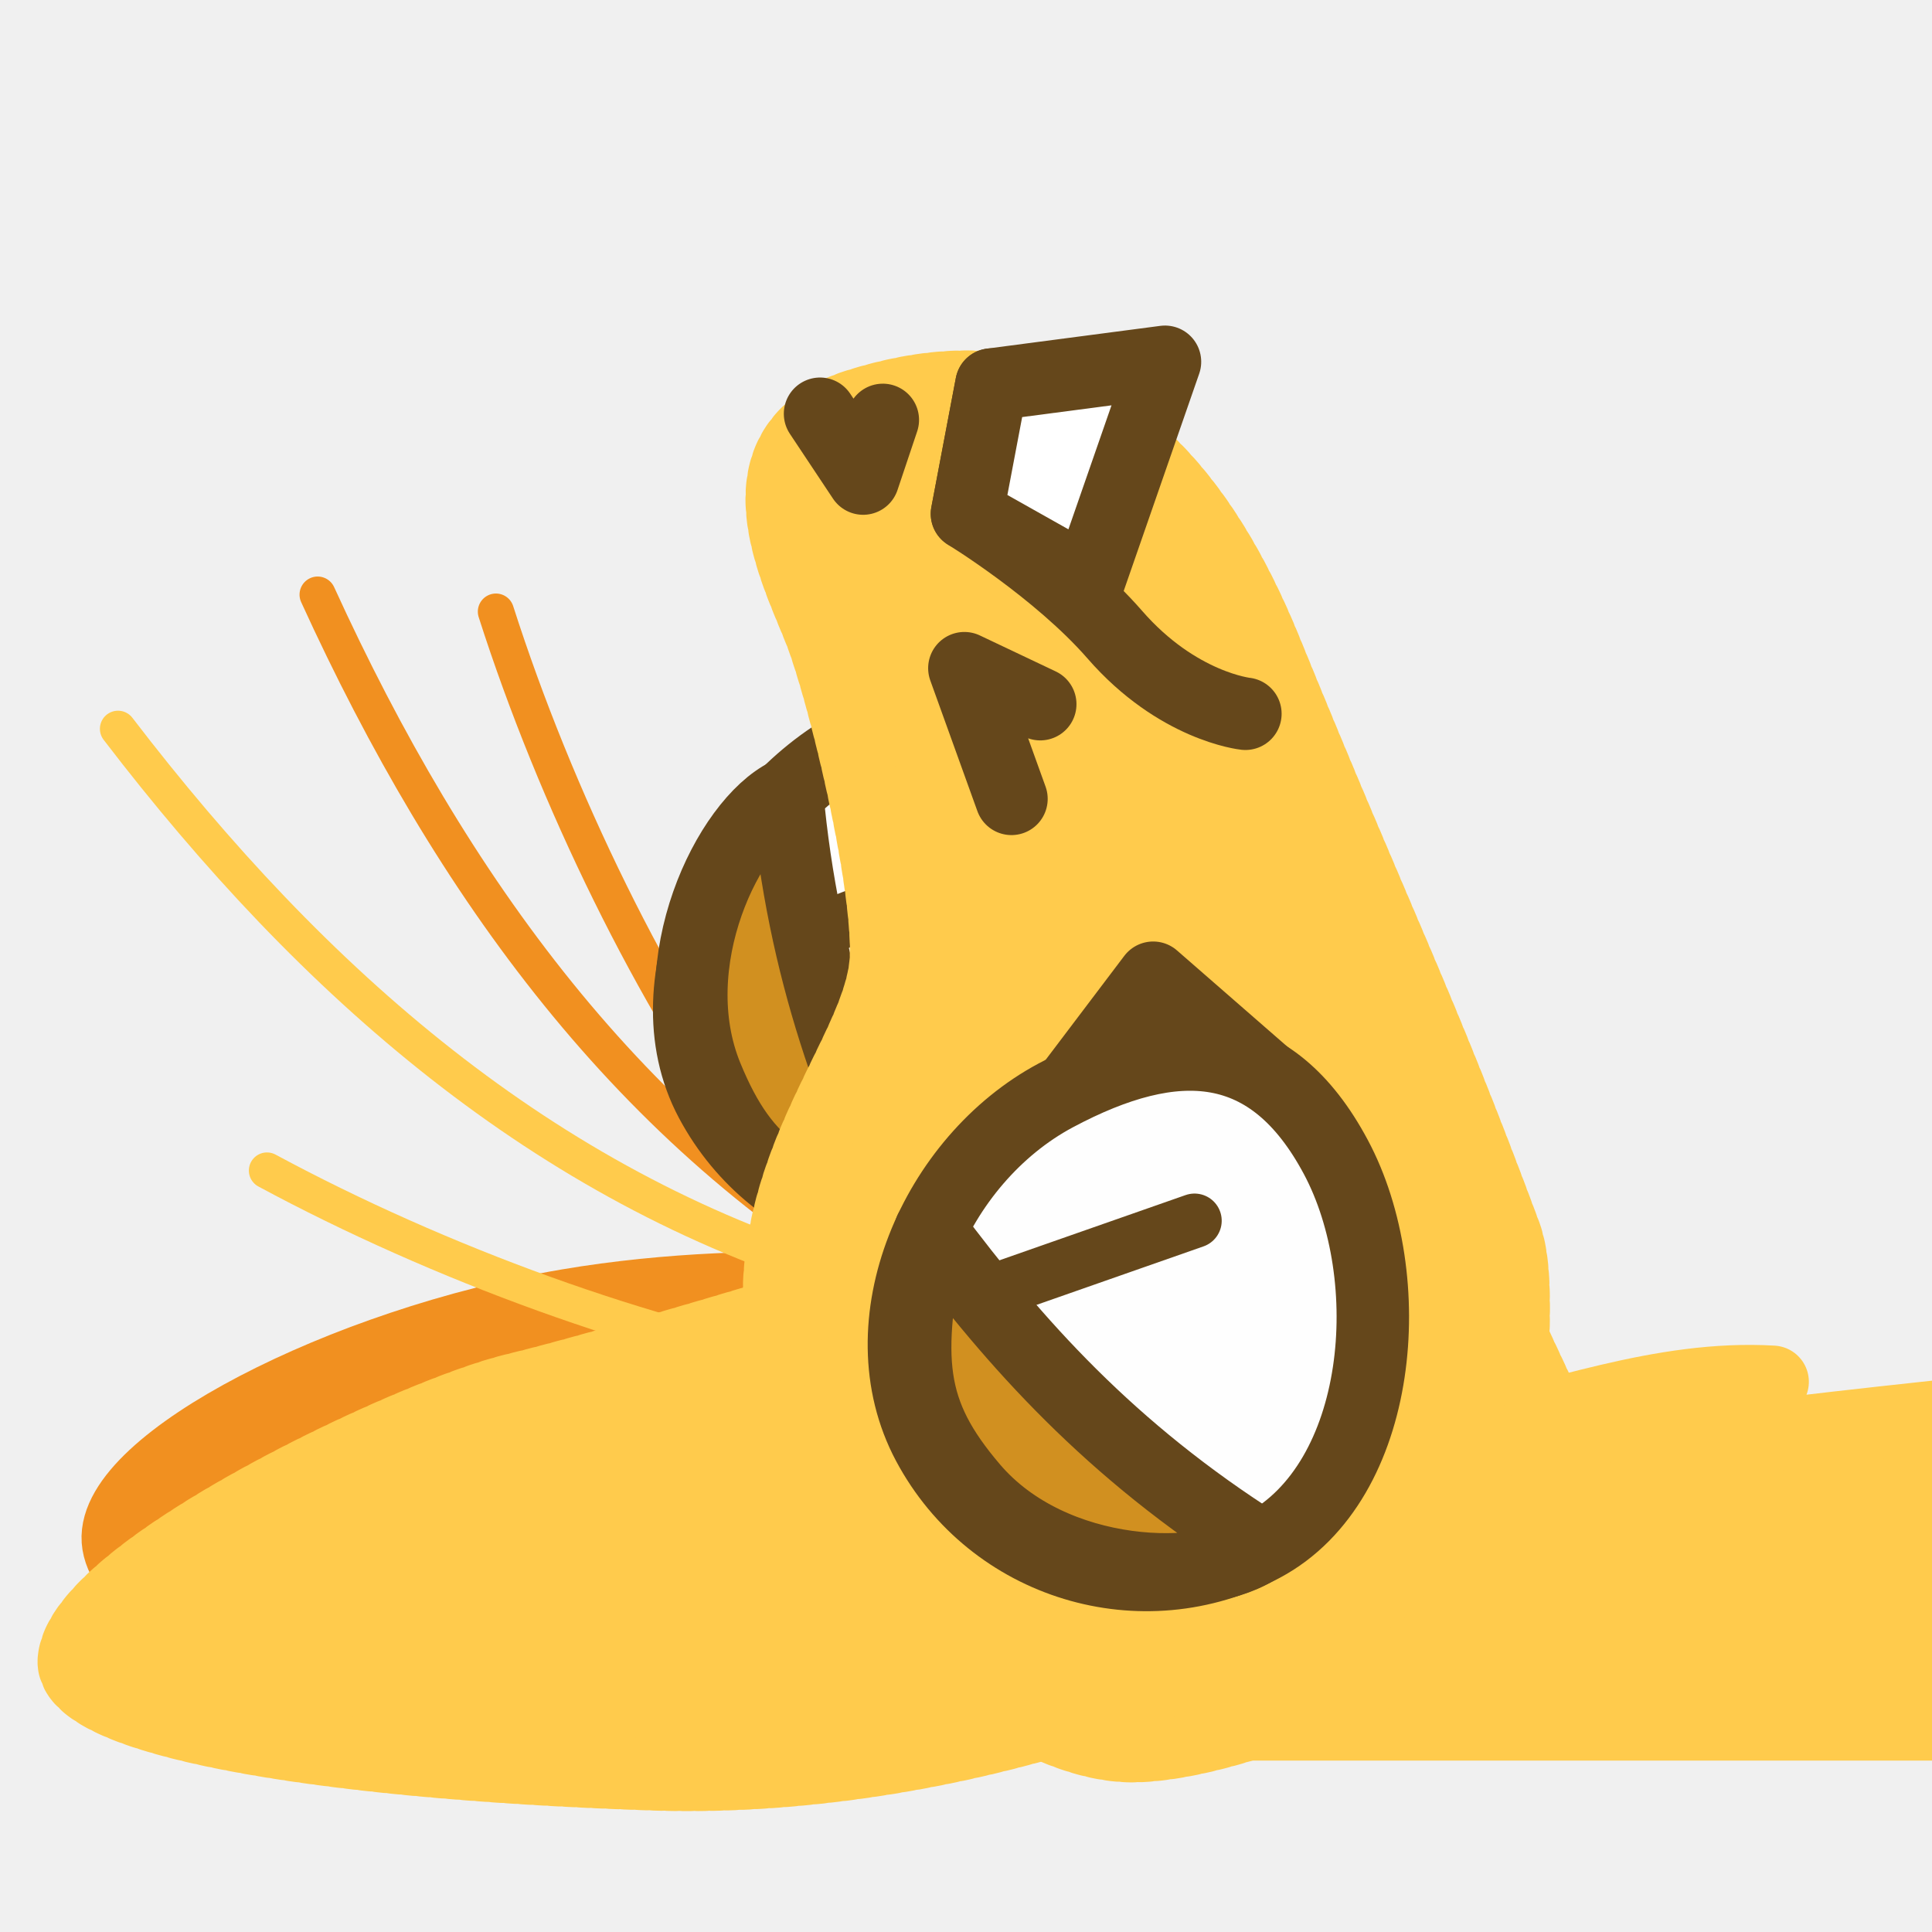
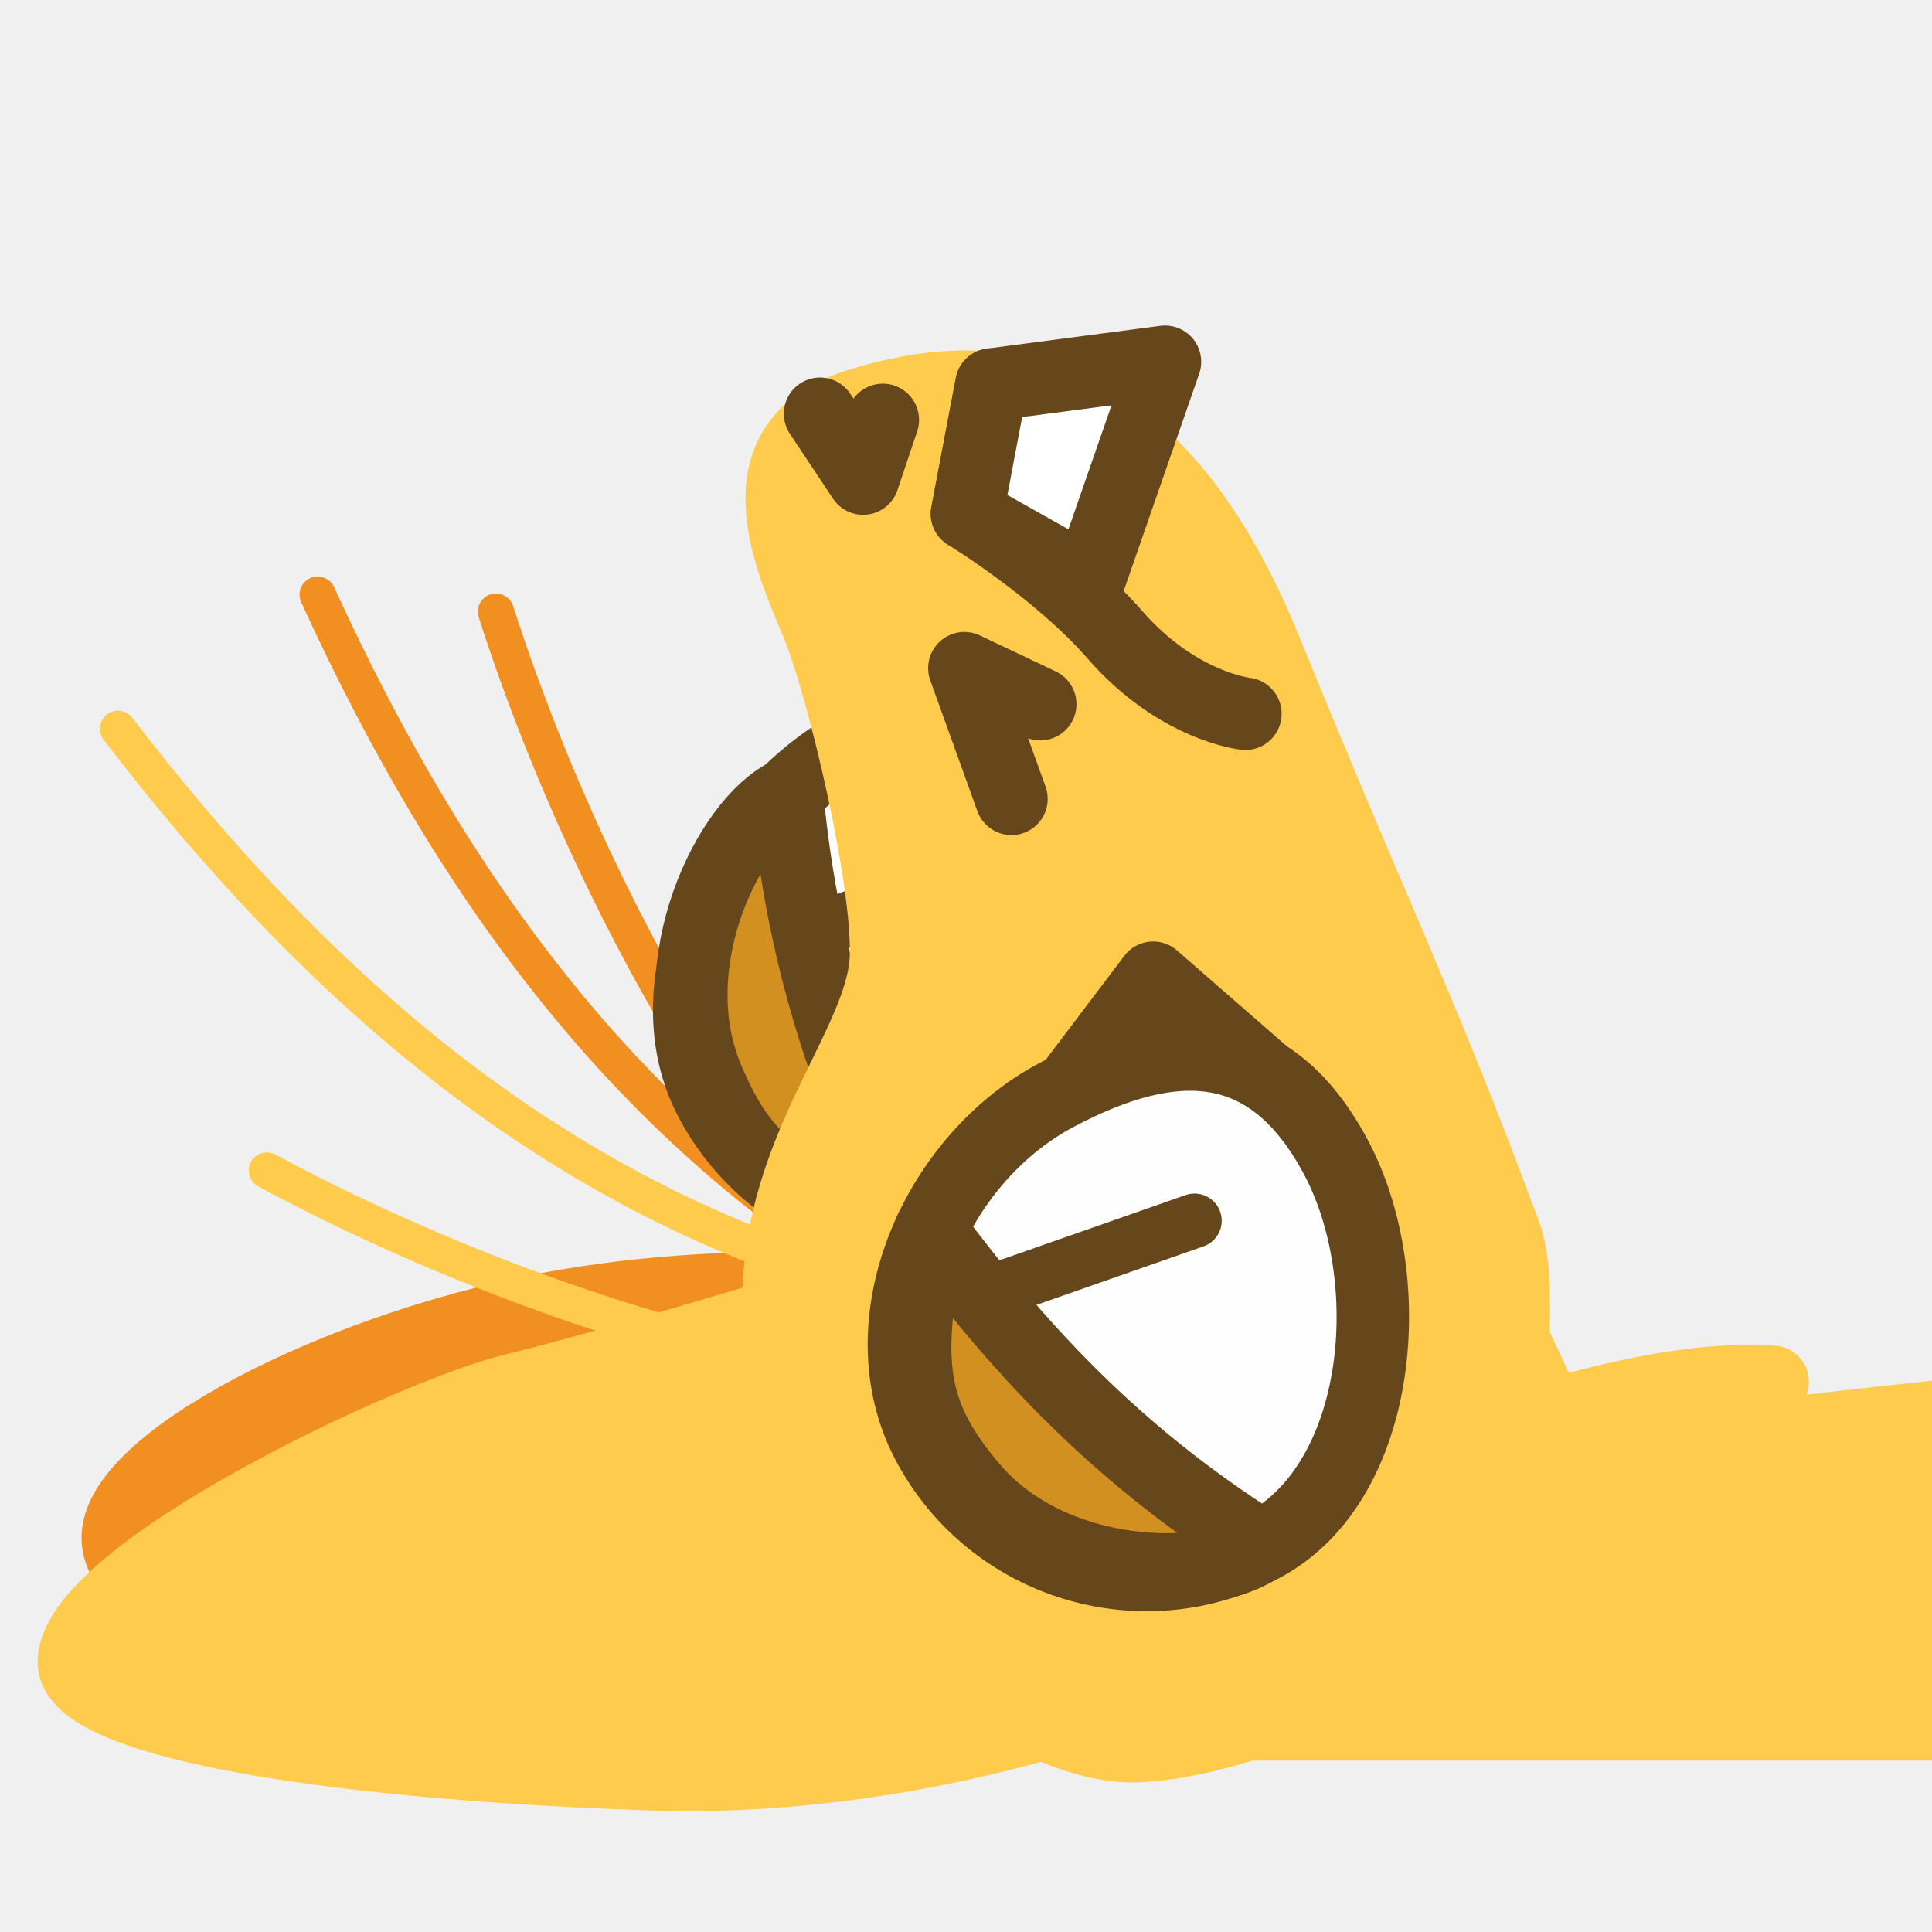
<svg xmlns="http://www.w3.org/2000/svg" version="1.1" id="svg824" width="1706.667" height="1706.667" viewBox="0 0 1706.667 1706.667">
  <defs id="defs828" />
  <g id="layer1" style="display:inline">
    <g id="g12988" transform="rotate(5.809256,-745.8359,2202.821)">
      <path style="fill:#ffcb4c;stroke:#ffcb4c;stroke-width:64;stroke-linecap:round;stroke-linejoin:round;stroke-dashoffset:172.8;paint-order:fill markers stroke;stop-color:#000000" d="m 944.935,1347.74 730.569,-74.328 -28.022,-275.43 c 0,0 -166.569,34.723 -239.943,52.726 4.238,-18.68 21.521,-38.487 47.072,-59.008 -98.174,4.196 -188.123,51.046 -281.314,81.08" id="path957" />
      <g id="g1" transform="matrix(0.1787252,0.983899,0.983899,-0.1787252,-390.9086,383.7513)">
        <path style="display:none;fill:#123456;fill-opacity:1;stroke:#123456;stroke-width:64;stroke-linecap:round;stroke-linejoin:round;stroke-opacity:1;paint-order:fill markers stroke" d="m 1191.726,500.203 c 1.215,15.487 5.454,702.438 5.454,702.438 -11.045,289.434 61.965,413.052 103.158,569.714 l -72.965,-851.363 z" id="path1" />
        <path style="display:inline;fill:none;fill-opacity:1;stroke:#f19020;stroke-width:32;stroke-linecap:round;stroke-linejoin:round;stroke-miterlimit:4;stroke-dasharray:none;stroke-dashoffset:0;stroke-opacity:1;paint-order:fill markers stroke;stop-color:#000000" d="M 161.525,636.022 C 329.338,675.585 512.294,747.437 649.123,831.826" id="path6280-0-6" />
        <path style="display:inline;fill:none;fill-opacity:1;stroke:#f19020;stroke-width:32;stroke-linecap:round;stroke-linejoin:round;stroke-miterlimit:4;stroke-dasharray:none;stroke-dashoffset:0;stroke-opacity:1;paint-order:fill markers stroke;stop-color:#000000" d="m 134.233,480.184 c 267.676,97.685 497.002,238.816 651.955,464.199" id="path6280-3" />
        <path style="opacity:1;fill:#f19020;fill-opacity:1;stroke:#f19020;stroke-width:64;stroke-linecap:round;stroke-miterlimit:4;stroke-dasharray:none;stroke-dashoffset:0;stroke-opacity:1;paint-order:fill markers stroke;stop-color:#000000" d="m 799.017,1006.27 c 0,0 -38.166,-173.08 -21.744,-355.073 18.066,-200.21 107.549,-411.822 176.133,-412.329 68.584,-0.507 167.595,201.965 188.322,342.469 20.726,140.504 -29.831,445.008 -29.831,445.008 z" id="path1640" />
        <g id="g12997" transform="rotate(23.60948,683.0309,890.4675)">
          <path id="path1915-9" style="display:inline;fill:#fefefe;stroke:#65471b;stroke-width:64;stroke-linecap:round;stroke-linejoin:round;paint-order:fill markers stroke;stop-color:#000000" d="m 792.618,1048.728 c 10e-6,120.717 -155.86,218.577 -276.577,218.577 -120.717,0 -160.577,-55.86 -160.577,-176.577 0,-120.717 97.86,-260.577 218.577,-260.577 120.717,0 218.577,97.86 218.577,218.577 z" />
          <path style="opacity:1;fill:#ffffff;fill-opacity:1;stroke:#65471b;stroke-width:48;stroke-linecap:round;stroke-linejoin:round;stroke-miterlimit:4;stroke-dasharray:none;stroke-dashoffset:0;stroke-opacity:1;paint-order:fill markers stroke;stop-color:#000000" d="m 483.218,961.446 20.135,168.808" id="path2372" />
          <path id="path2-9" style="display:inline;fill:#d19020;fill-opacity:1;stroke:#65471b;stroke-width:64;stroke-linecap:round;stroke-linejoin:round;paint-order:fill markers stroke;stop-color:#000000" d="M 366.635,1017.178 C 511.348,956.017 636.469,940.559 761.901,936.137 681.072,852.199 641.467,828.184 553.595,837.013 445.368,847.888 364.593,959.414 366.635,1017.178 Z" />
        </g>
-         <path id="path1148" style="display:inline;opacity:1;fill:#ffcb4c;stroke:#ffcb4c;stroke-width:64;stroke-linecap:round;stroke-linejoin:round;stroke-miterlimit:4;stroke-dasharray:6.4, 6.4;stroke-dashoffset:0;stroke-opacity:1;paint-order:fill markers stroke;stop-color:#000000" d="m 1142.123,1378.255 c 0,0 4.235,-9.958 10.51,-26.42 3.138,-8.231 6.786,-18.087 10.669,-29.139 3.882,-11.052 8.001,-23.298 12.079,-36.307 4.078,-13.008 8.115,-26.779 11.841,-40.881 3.725,-14.102 7.136,-28.535 9.959,-42.867 1.411,-7.166 2.675,-14.308 3.758,-21.37 1.083,-7.062 1.984,-14.043 2.669,-20.893 0.685,-6.849 1.156,-13.565 1.376,-20.094 0.22,-6.529 0.188,-12.872 -0.127,-18.973 -0.315,-6.101 -1.118,-12.26 -2.348,-18.445 -1.23,-6.186 -2.887,-12.399 -4.908,-18.607 -2.021,-6.208 -4.405,-12.412 -7.091,-18.581 -2.687,-6.168 -5.675,-12.302 -8.902,-18.368 -3.228,-6.067 -6.695,-12.066 -10.339,-17.969 -3.644,-5.903 -7.466,-11.708 -11.402,-17.385 -7.872,-11.354 -16.204,-22.195 -24.497,-32.272 -8.292,-10.077 -16.544,-19.391 -24.259,-27.694 -7.715,-8.303 -14.892,-15.596 -21.032,-21.628 -12.281,-12.065 -20.416,-19.093 -20.416,-19.093 C 978.176,853.833 854.13,824.669 759.17,841.053 639.637,861.676 563,948.074 492.207,955.684 421.414,963.294 254.909,936.296 201.68,920.259 148.451,904.222 31.115,852.937 4.481,969.001 -22.154,1085.065 -6.417,1229.942 248.231,1311.16 c 257.5,82.127 316.683,109.353 531.427,170.625 22.446,6.404 55.374,3.733 93.054,-0.127 l 200.546,75.184 -55.008,-106.174 c 6.848,-2.289 13.605,-4.66 20.186,-7.151 l 131.135,54.725 -49.874,-97.831 c 5.814,-4.611 11.153,-9.335 15.637,-14.236 2.199,-2.402 4.517,-5.258 6.787,-7.921 z" />
+         <path id="path1148" style="display:inline;opacity:1;fill:#ffcb4c;stroke:#ffcb4c;stroke-width:64;stroke-linecap:round;stroke-linejoin:round;stroke-miterlimit:4;stroke-dasharray:none;stroke-dashoffset:0;stroke-opacity:1;paint-order:fill markers stroke;stop-color:#000000" d="m 1142.123,1378.255 c 0,0 4.235,-9.958 10.51,-26.42 3.138,-8.231 6.786,-18.087 10.669,-29.139 3.882,-11.052 8.001,-23.298 12.079,-36.307 4.078,-13.008 8.115,-26.779 11.841,-40.881 3.725,-14.102 7.136,-28.535 9.959,-42.867 1.411,-7.166 2.675,-14.308 3.758,-21.37 1.083,-7.062 1.984,-14.043 2.669,-20.893 0.685,-6.849 1.156,-13.565 1.376,-20.094 0.22,-6.529 0.188,-12.872 -0.127,-18.973 -0.315,-6.101 -1.118,-12.26 -2.348,-18.445 -1.23,-6.186 -2.887,-12.399 -4.908,-18.607 -2.021,-6.208 -4.405,-12.412 -7.091,-18.581 -2.687,-6.168 -5.675,-12.302 -8.902,-18.368 -3.228,-6.067 -6.695,-12.066 -10.339,-17.969 -3.644,-5.903 -7.466,-11.708 -11.402,-17.385 -7.872,-11.354 -16.204,-22.195 -24.497,-32.272 -8.292,-10.077 -16.544,-19.391 -24.259,-27.694 -7.715,-8.303 -14.892,-15.596 -21.032,-21.628 -12.281,-12.065 -20.416,-19.093 -20.416,-19.093 C 978.176,853.833 854.13,824.669 759.17,841.053 639.637,861.676 563,948.074 492.207,955.684 421.414,963.294 254.909,936.296 201.68,920.259 148.451,904.222 31.115,852.937 4.481,969.001 -22.154,1085.065 -6.417,1229.942 248.231,1311.16 c 257.5,82.127 316.683,109.353 531.427,170.625 22.446,6.404 55.374,3.733 93.054,-0.127 l 200.546,75.184 -55.008,-106.174 c 6.848,-2.289 13.605,-4.66 20.186,-7.151 l 131.135,54.725 -49.874,-97.831 c 5.814,-4.611 11.153,-9.335 15.637,-14.236 2.199,-2.402 4.517,-5.258 6.787,-7.921 z" />
        <path style="display:none;fill:#123456;stroke:#123456;stroke-width:64;stroke-linecap:round;stroke-linejoin:round;-inkscape-stroke:none;paint-order:fill markers stroke;stop-color:#000000" d="M 746.825,852.997 C 632.922,814.519 397.823,828.635 397.823,828.635 440.343,757.281 515.137,714.933 658.201,719.706 588.36,593.123 500.045,499.373 456.418,290.243 c 0,0 227.41,189.428 394.906,274.068 154.321,77.981 204.984,172.001 204.984,172.001 24.002,-38.87 19.991,-91.54 -9.081,-156.556 0,0 199.681,238.941 180.146,341.236 -19.536,102.295 -115.477,105.354 -115.477,105.354 L 937.639,979.269 c 0,0 -76.912,-87.793 -190.815,-126.272 z" id="path1637" />
-         <path id="path13483" style="display:inline;opacity:1;fill:#ffcb4c;stroke:#ffcb4c;stroke-width:64;stroke-linecap:round;stroke-linejoin:round;stroke-miterlimit:4;stroke-dasharray:6.4, 6.4;stroke-dashoffset:0;stroke-opacity:1;paint-order:fill markers stroke;stop-color:#000000" d="m 1055.748,191.828 c -78.567,12.031 -193.909,317.883 -207.929,407.082 -12.483,79.418 -56.997,281.36 -69.666,338.596 0,0 10.632,1.591 27.46,5.222 8.414,1.816 18.378,4.142 29.336,7.035 10.959,2.893 22.912,6.353 35.307,10.436 12.395,4.084 25.232,8.791 37.954,14.178 6.361,2.694 12.694,5.557 18.929,8.597 6.236,3.041 12.372,6.257 18.343,9.659 5.971,3.402 11.775,6.988 17.343,10.765 5.568,3.777 10.899,7.746 15.926,11.912 5.026,4.167 9.748,8.532 14.095,13.102 4.346,4.57 8.317,9.346 11.845,14.333 3.528,4.988 6.945,10.331 10.249,15.967 3.305,5.635 6.497,11.562 9.579,17.717 3.083,6.155 6.053,12.537 8.913,19.084 2.86,6.547 5.61,13.258 8.248,20.069 5.276,13.621 10.109,27.643 14.499,41.552 4.391,13.909 8.34,27.705 11.848,40.879 3.507,13.174 6.574,25.726 9.2,37.141 2.627,11.415 4.812,21.696 6.561,30.329 3.497,17.267 5.242,27.947 5.242,27.947 77.956,-130.84 132.206,-378.256 107.168,-600.371 -34.281,-304.102 -89.502,-509.032 -140.451,-501.231 z" />
+         <path id="path13483" style="display:inline;opacity:1;fill:#ffcb4c;stroke:#ffcb4c;stroke-width:64;stroke-linecap:round;stroke-linejoin:round;stroke-miterlimit:4;stroke-dasharray:none;stroke-dashoffset:0;stroke-opacity:1;paint-order:fill markers stroke;stop-color:#000000" d="m 1055.748,191.828 c -78.567,12.031 -193.909,317.883 -207.929,407.082 -12.483,79.418 -56.997,281.36 -69.666,338.596 0,0 10.632,1.591 27.46,5.222 8.414,1.816 18.378,4.142 29.336,7.035 10.959,2.893 22.912,6.353 35.307,10.436 12.395,4.084 25.232,8.791 37.954,14.178 6.361,2.694 12.694,5.557 18.929,8.597 6.236,3.041 12.372,6.257 18.343,9.659 5.971,3.402 11.775,6.988 17.343,10.765 5.568,3.777 10.899,7.746 15.926,11.912 5.026,4.167 9.748,8.532 14.095,13.102 4.346,4.57 8.317,9.346 11.845,14.333 3.528,4.988 6.945,10.331 10.249,15.967 3.305,5.635 6.497,11.562 9.579,17.717 3.083,6.155 6.053,12.537 8.913,19.084 2.86,6.547 5.61,13.258 8.248,20.069 5.276,13.621 10.109,27.643 14.499,41.552 4.391,13.909 8.34,27.705 11.848,40.879 3.507,13.174 6.574,25.726 9.2,37.141 2.627,11.415 4.812,21.696 6.561,30.329 3.497,17.267 5.242,27.947 5.242,27.947 77.956,-130.84 132.206,-378.256 107.168,-600.371 -34.281,-304.102 -89.502,-509.032 -140.451,-501.231 z" />
        <g id="g13003" transform="rotate(23.60948,683.0309,890.4675)">
          <path style="opacity:1;fill:none;fill-opacity:1;stroke:#65471b;stroke-width:64;stroke-linecap:round;stroke-linejoin:round;stroke-miterlimit:4;stroke-dasharray:none;stroke-dashoffset:0;stroke-opacity:1;paint-order:fill markers stroke;stop-color:#000000" d="m 83.898,1201.07 68.443,6.623 -37.533,39.741" id="path2163" />
          <path style="opacity:1;fill:none;fill-opacity:1;stroke:#65471b;stroke-width:64;stroke-linecap:round;stroke-linejoin:round;stroke-miterlimit:4;stroke-dasharray:none;stroke-dashoffset:0;stroke-opacity:1;paint-order:fill markers stroke;stop-color:#000000" d="m 401.828,1251.85 -59.612,-44.157 121.432,-17.663" id="path2198" />
          <path style="opacity:1;fill:none;fill-opacity:1;stroke:#65471b;stroke-width:64;stroke-linecap:round;stroke-linejoin:round;stroke-miterlimit:4;stroke-dasharray:none;stroke-dashoffset:0;stroke-opacity:1;paint-order:fill markers stroke;stop-color:#000000" d="m 132.471,1346.787 90.522,-72.859 c 0,0 81.374,47.867 155.663,64.946 82.224,18.904 115.993,68.849 115.993,68.849" id="path2200" />
          <path style="opacity:1;fill:#ffffff;fill-opacity:1;stroke:#65471b;stroke-width:64;stroke-linecap:round;stroke-linejoin:round;stroke-miterlimit:4;stroke-dasharray:none;stroke-dashoffset:0;stroke-opacity:1;paint-order:fill markers stroke;stop-color:#000000" d="m 186.906,1491.494 -54.435,-144.706 90.522,-72.859 103.769,66.235 z" id="path2202" />
        </g>
        <g id="g12993" transform="rotate(23.60948,683.0309,890.4675)">
          <path style="opacity:1;fill:#65471b;fill-opacity:1;stroke:#65471b;stroke-width:64;stroke-linecap:round;stroke-linejoin:round;stroke-miterlimit:4;stroke-dasharray:none;stroke-dashoffset:0;stroke-opacity:1;paint-order:fill markers stroke;stop-color:#000000" d="m 661.976,1226.049 53.367,-115.501 86.531,168.711 z" id="path7852" />
          <path id="path1915" style="opacity:1;fill:#fefefe;stroke:#65471b;stroke-width:64;stroke-linecap:round;stroke-linejoin:round;paint-order:fill markers stroke;stop-color:#000000" d="m 1150.289,1075.222 c 0,120.717 -151.86,218.577 -272.577,218.577 -120.717,0 -164.577,-71.86 -164.577,-192.577 -2e-5,-120.717 97.86,-244.577 218.577,-244.577 120.717,-2e-5 218.577,97.86 218.577,218.577 z" />
          <path style="opacity:1;fill:#ffffff;fill-opacity:1;stroke:#65471b;stroke-width:48;stroke-linecap:round;stroke-linejoin:round;stroke-miterlimit:4;stroke-dasharray:none;stroke-dashoffset:0;stroke-opacity:1;paint-order:fill markers stroke;stop-color:#000000" d="m 839.549,969.544 29.007,187.646" id="path2350" />
          <path id="path2" style="opacity:1;fill:#d19020;fill-opacity:1;stroke:#65471b;stroke-width:64;stroke-linecap:round;stroke-linejoin:round;paint-order:fill markers stroke;stop-color:#000000" d="M 1149.347,1073.458 C 1012.647,996.026 890.142,966.252 766.054,947.403 c 89.964,-74.063 132.073,-93.353 218.342,-74.456 106.253,23.275 173.636,143.367 164.951,200.511 z" />
        </g>
        <path style="opacity:1;fill:none;fill-opacity:1;stroke:#ffcb4c;stroke-width:32;stroke-linecap:round;stroke-linejoin:round;stroke-miterlimit:4;stroke-dasharray:none;stroke-dashoffset:0;stroke-opacity:1;paint-order:fill markers stroke;stop-color:#000000" d="M 238.608,295.101 C 477.681,450.139 669.664,638.952 770.327,893.266" id="path6280" />
        <path style="display:inline;fill:none;fill-opacity:1;stroke:#ffcb4c;stroke-width:32;stroke-linecap:round;stroke-linejoin:round;stroke-miterlimit:4;stroke-dasharray:none;stroke-dashoffset:0;stroke-opacity:1;paint-order:fill markers stroke;stop-color:#000000" d="m 637.916,395.76 c 93.432,144.903 175.373,323.568 215.393,479.267" id="path6280-0" />
      </g>
    </g>
  </g>
</svg>
